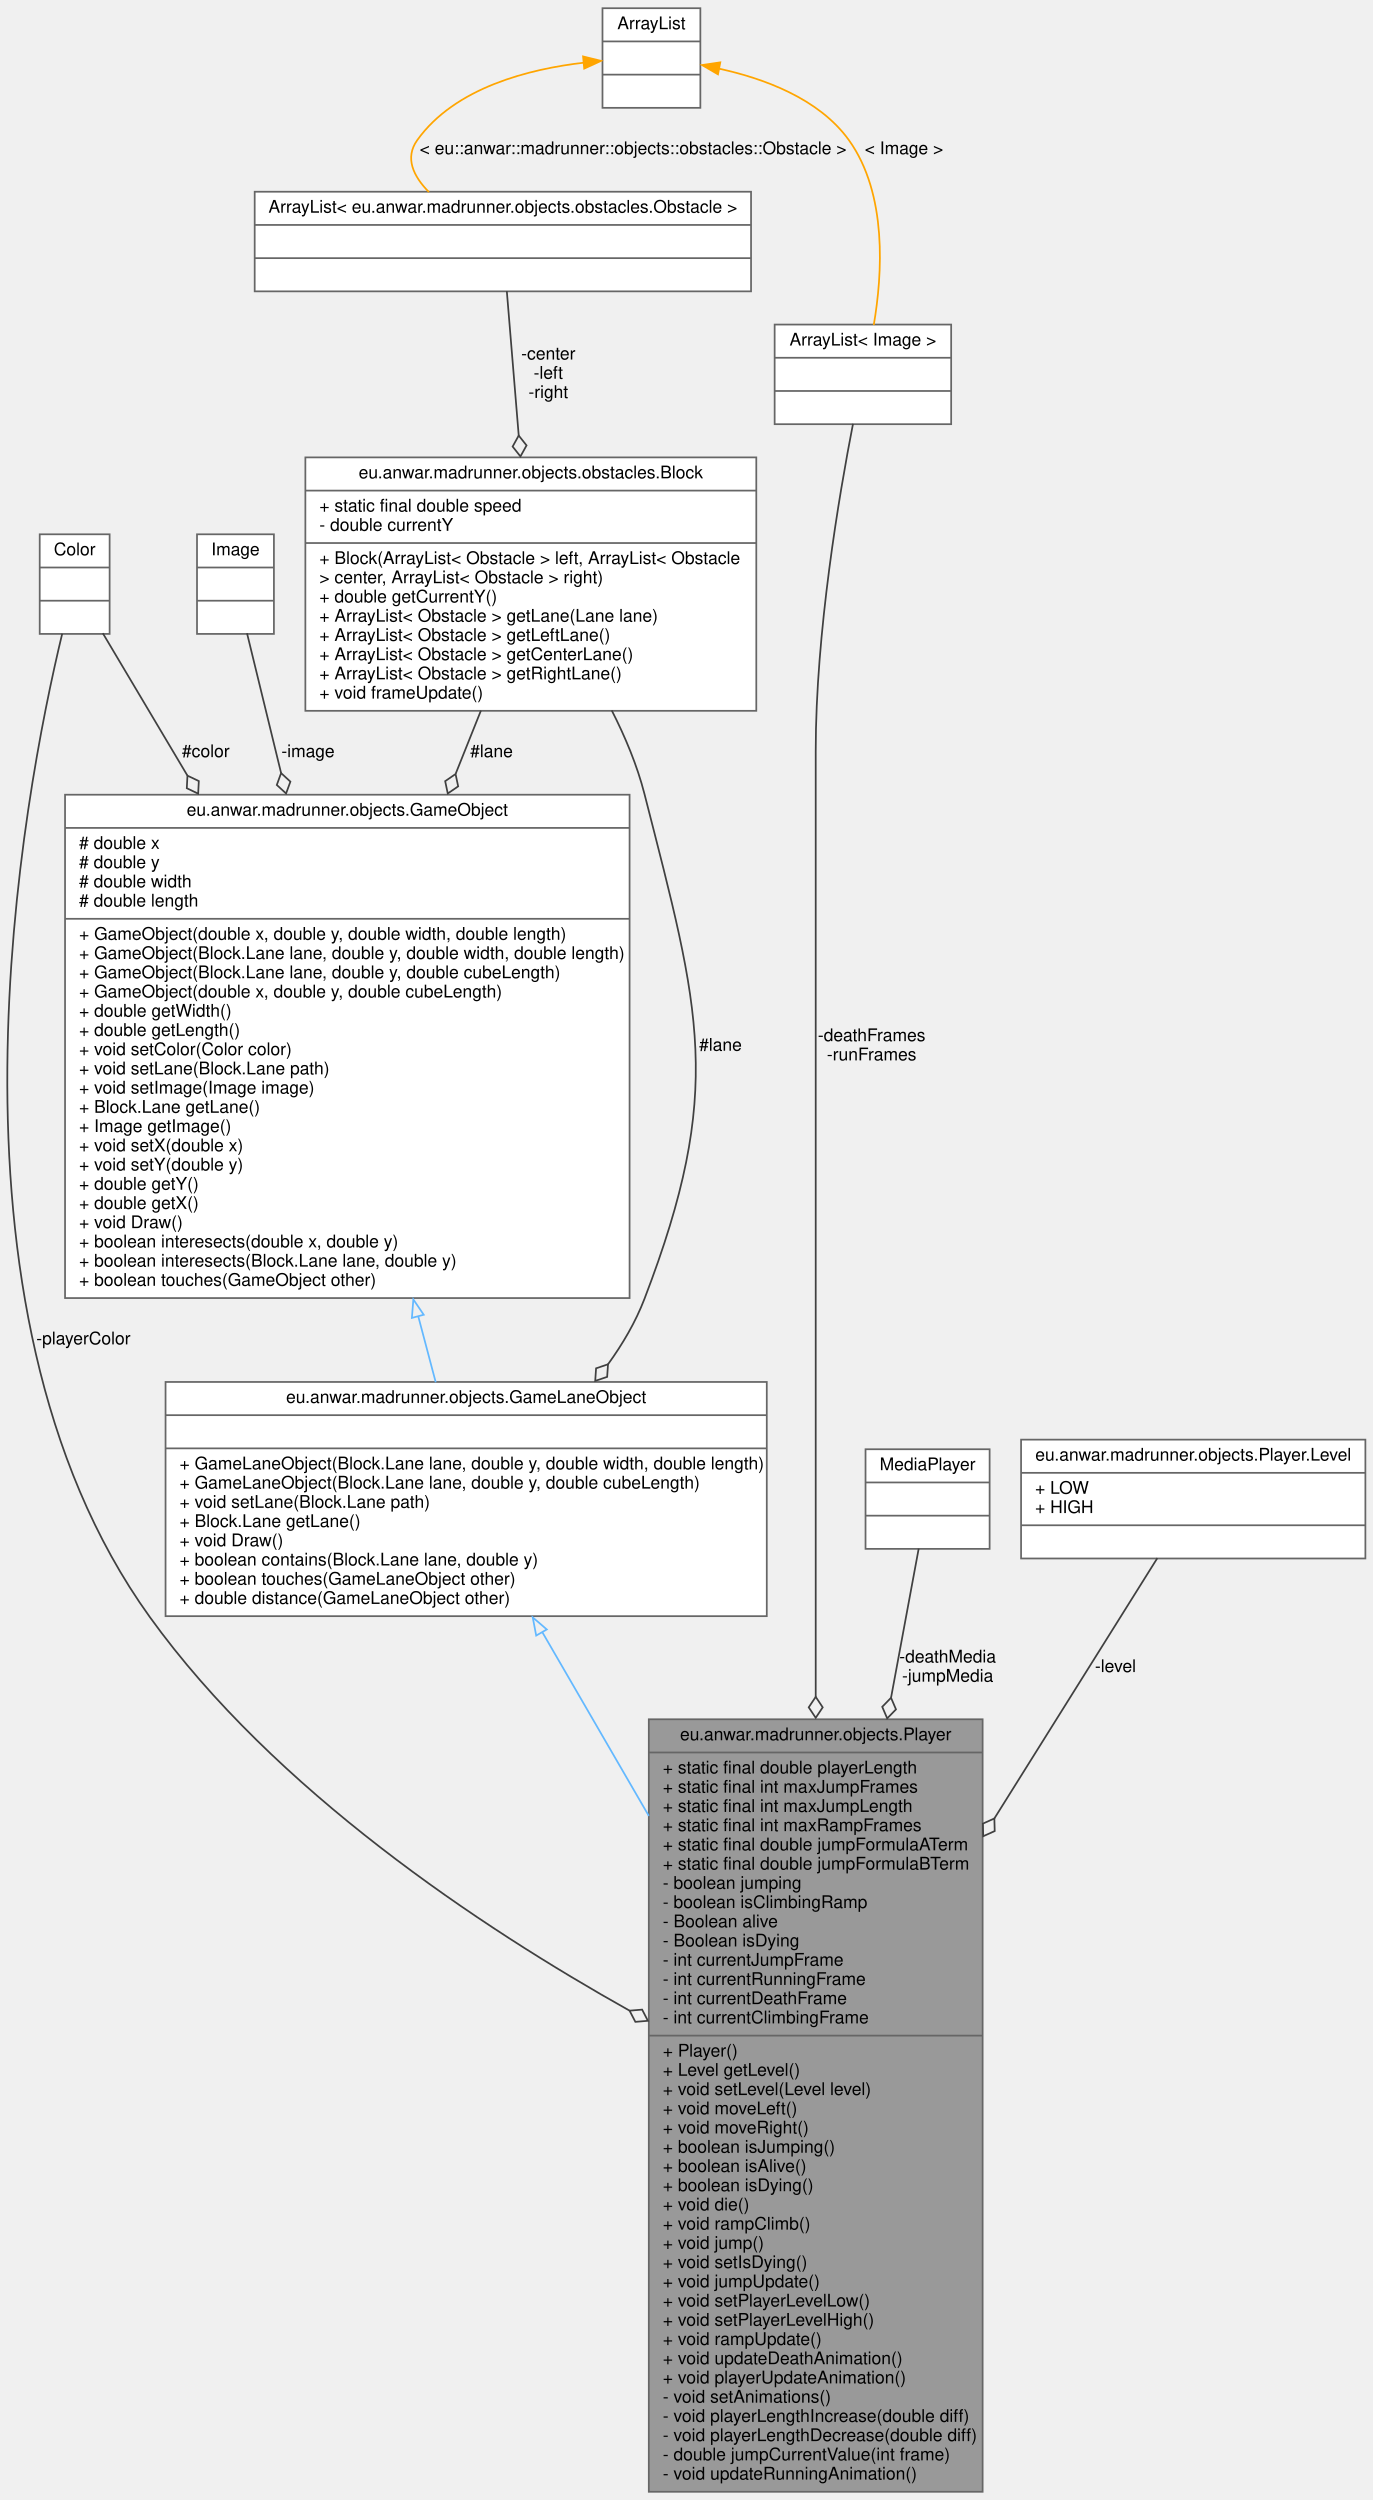
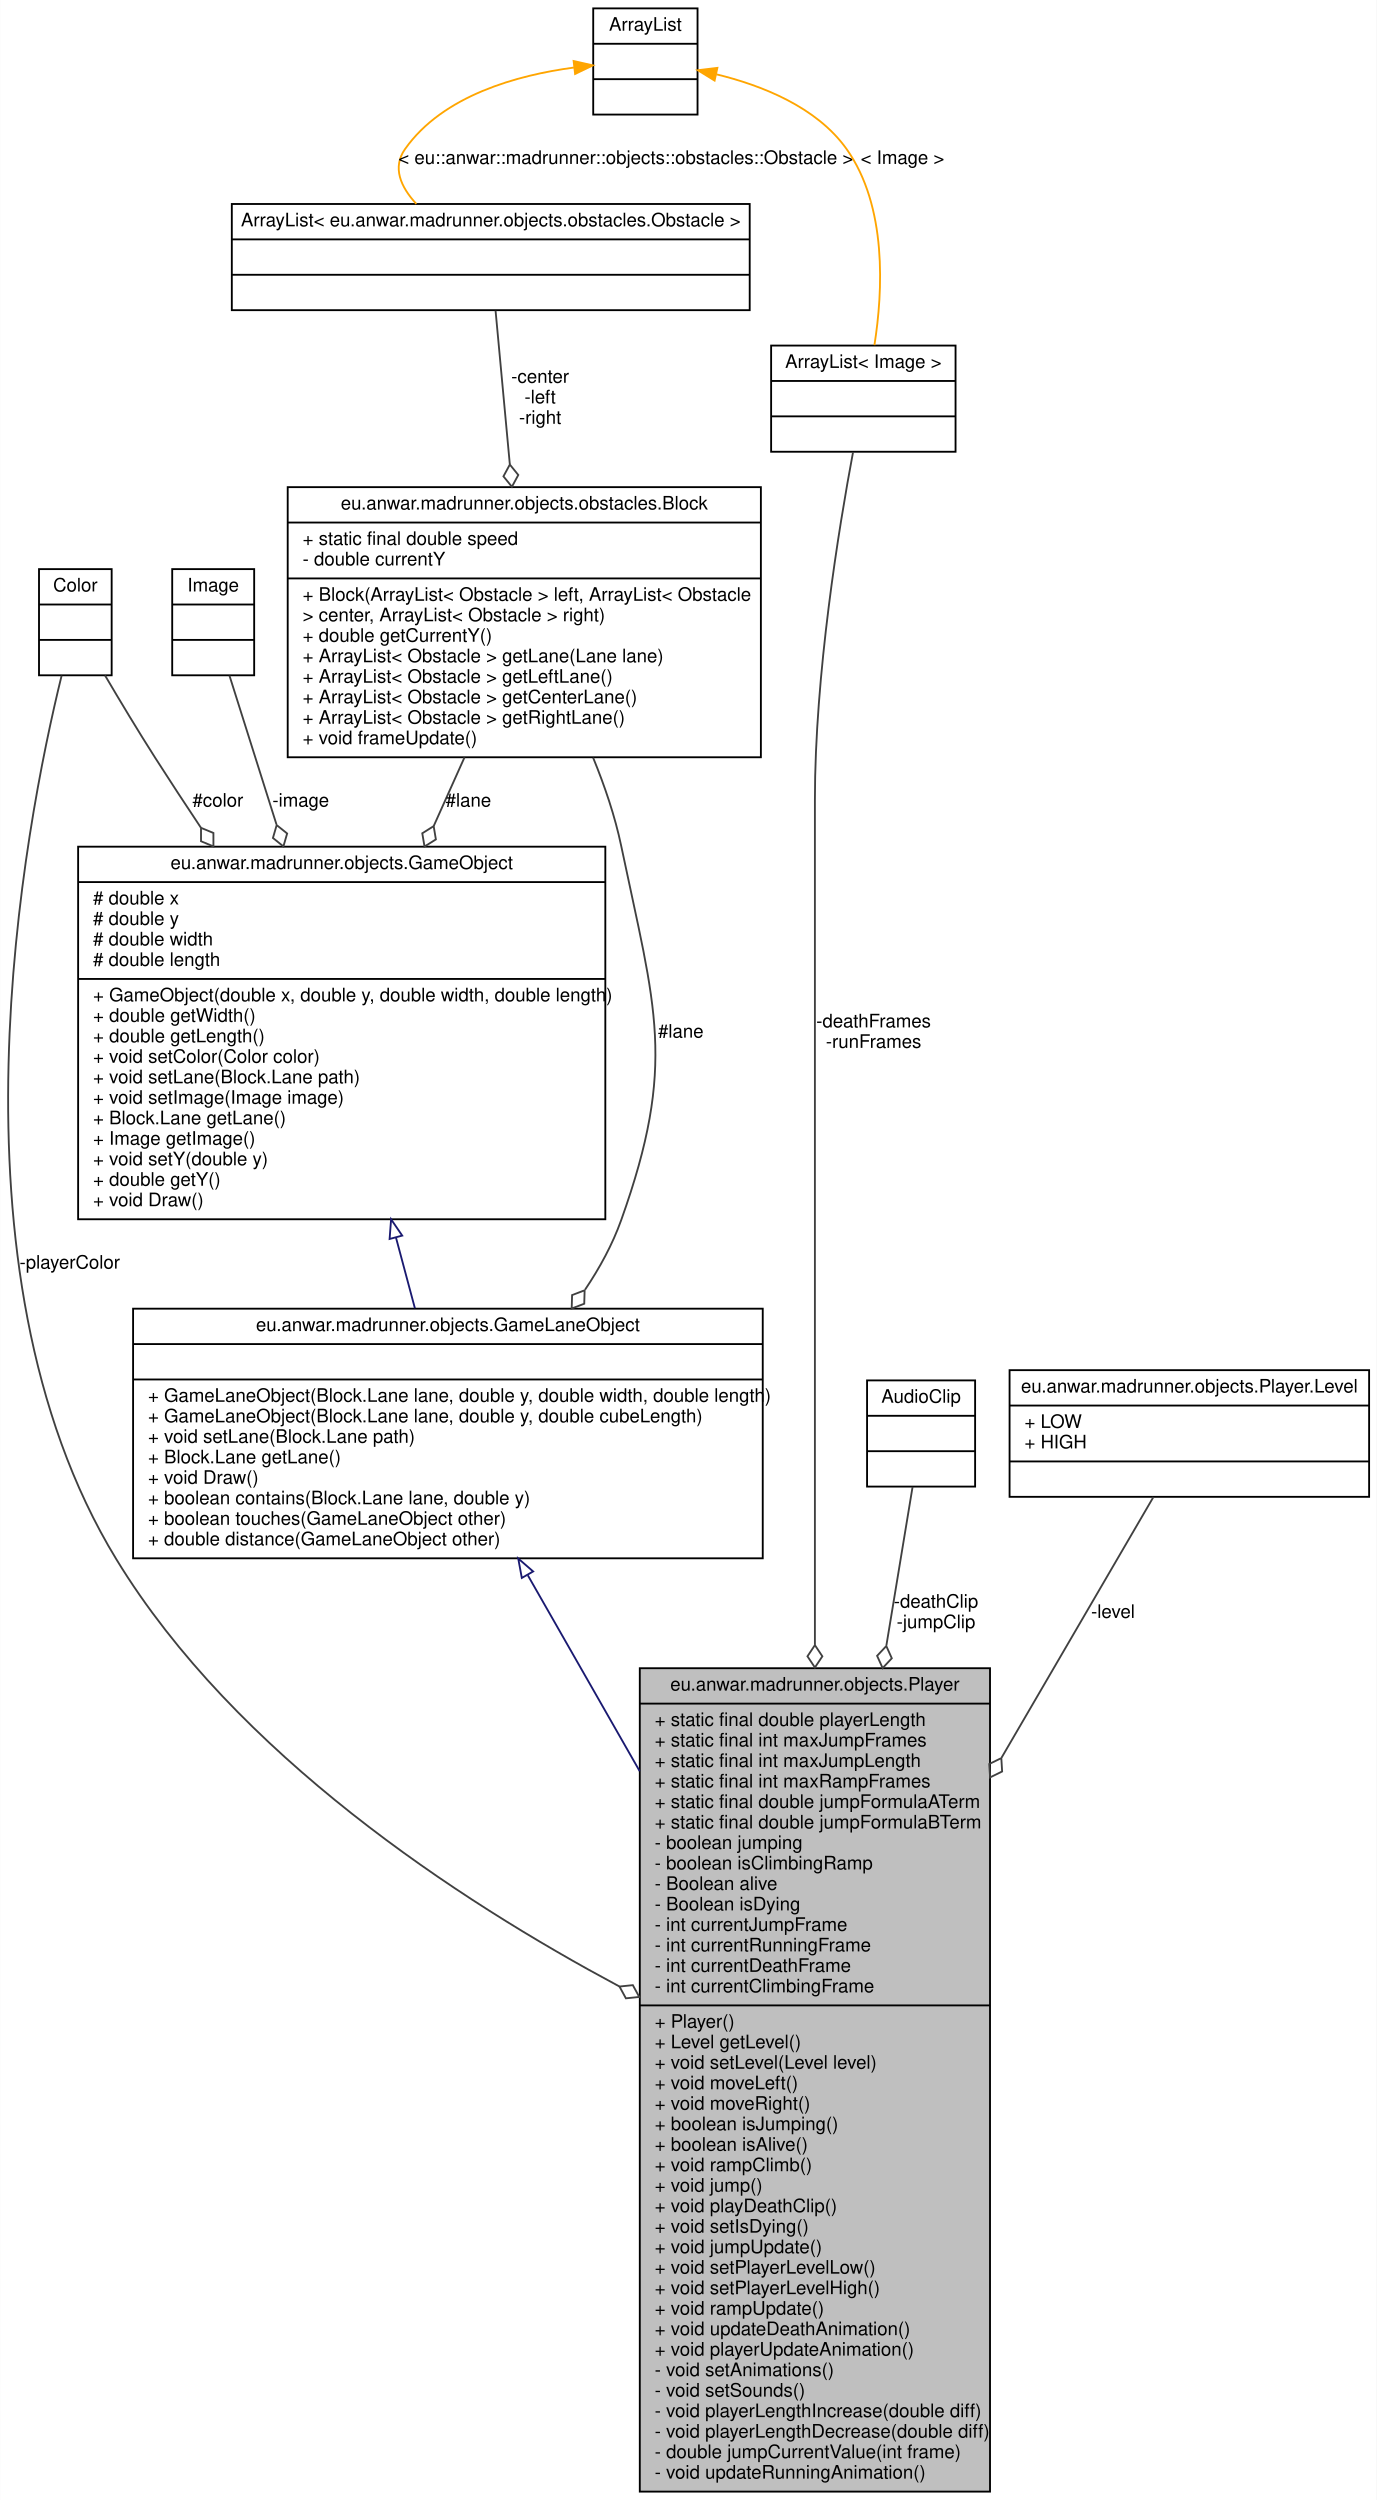
- <svg xmlns="http://www.w3.org/2000/svg" xmlns:xlink="http://www.w3.org/1999/xlink" width="785pt" height="1430pt" viewBox="0.00 0.00 785.22 1430.00">
-   <g id="graph0" class="graph" transform="scale(1 1) rotate(0) translate(4 1426)">
+ <svg xmlns="http://www.w3.org/2000/svg" xmlns:xlink="http://www.w3.org/1999/xlink" width="739pt" height="1342pt" viewBox="0.00 0.00 738.88 1342.00">
+   <g id="graph0" class="graph" transform="scale(1 1) rotate(0) translate(4 1338)">
+     <polygon fill="white" stroke="transparent" points="-4,4 -4,-1338 734.88,-1338 734.88,4 -4,4" />
    <g id="node1" class="node">
      <g id="a_node1">
        <a xlink:title=" ">
-           <polygon fill="#999999" stroke="#666666" points="367.22,-0.5 367.22,-442.5 558.22,-442.5 558.22,-0.5 367.22,-0.5" />
-           <text text-anchor="middle" x="462.72" y="-430.5" font-family="Helvetica,sans-Serif" font-size="10.00">eu.anwar.madrunner.objects.Player</text>
-           <polyline fill="none" stroke="#666666" points="367.22,-423.5 558.22,-423.5" />
-           <text text-anchor="start" x="375.22" y="-411.5" font-family="Helvetica,sans-Serif" font-size="10.00">+ static final double playerLength</text>
-           <text text-anchor="start" x="375.22" y="-400.5" font-family="Helvetica,sans-Serif" font-size="10.00">+ static final int maxJumpFrames</text>
-           <text text-anchor="start" x="375.22" y="-389.5" font-family="Helvetica,sans-Serif" font-size="10.00">+ static final int maxJumpLength</text>
-           <text text-anchor="start" x="375.22" y="-378.5" font-family="Helvetica,sans-Serif" font-size="10.00">+ static final int maxRampFrames</text>
-           <text text-anchor="start" x="375.22" y="-367.5" font-family="Helvetica,sans-Serif" font-size="10.00">+ static final double jumpFormulaATerm</text>
-           <text text-anchor="start" x="375.22" y="-356.5" font-family="Helvetica,sans-Serif" font-size="10.00">+ static final double jumpFormulaBTerm</text>
-           <text text-anchor="start" x="375.22" y="-345.5" font-family="Helvetica,sans-Serif" font-size="10.00">- boolean jumping</text>
-           <text text-anchor="start" x="375.22" y="-334.5" font-family="Helvetica,sans-Serif" font-size="10.00">- boolean isClimbingRamp</text>
-           <text text-anchor="start" x="375.22" y="-323.5" font-family="Helvetica,sans-Serif" font-size="10.00">- Boolean alive</text>
-           <text text-anchor="start" x="375.22" y="-312.5" font-family="Helvetica,sans-Serif" font-size="10.00">- Boolean isDying</text>
-           <text text-anchor="start" x="375.22" y="-301.5" font-family="Helvetica,sans-Serif" font-size="10.00">- int currentJumpFrame</text>
-           <text text-anchor="start" x="375.22" y="-290.5" font-family="Helvetica,sans-Serif" font-size="10.00">- int currentRunningFrame</text>
-           <text text-anchor="start" x="375.22" y="-279.5" font-family="Helvetica,sans-Serif" font-size="10.00">- int currentDeathFrame</text>
-           <text text-anchor="start" x="375.22" y="-268.5" font-family="Helvetica,sans-Serif" font-size="10.00">- int currentClimbingFrame</text>
-           <polyline fill="none" stroke="#666666" points="367.22,-261.5 558.22,-261.5" />
-           <text text-anchor="start" x="375.22" y="-249.5" font-family="Helvetica,sans-Serif" font-size="10.00">+ Player()</text>
-           <text text-anchor="start" x="375.22" y="-238.5" font-family="Helvetica,sans-Serif" font-size="10.00">+ Level getLevel()</text>
-           <text text-anchor="start" x="375.22" y="-227.5" font-family="Helvetica,sans-Serif" font-size="10.00">+ void setLevel(Level level)</text>
-           <text text-anchor="start" x="375.22" y="-216.5" font-family="Helvetica,sans-Serif" font-size="10.00">+ void moveLeft()</text>
-           <text text-anchor="start" x="375.22" y="-205.5" font-family="Helvetica,sans-Serif" font-size="10.00">+ void moveRight()</text>
-           <text text-anchor="start" x="375.22" y="-194.5" font-family="Helvetica,sans-Serif" font-size="10.00">+ boolean isJumping()</text>
-           <text text-anchor="start" x="375.22" y="-183.5" font-family="Helvetica,sans-Serif" font-size="10.00">+ boolean isAlive()</text>
-           <text text-anchor="start" x="375.22" y="-172.5" font-family="Helvetica,sans-Serif" font-size="10.00">+ boolean isDying()</text>
-           <text text-anchor="start" x="375.22" y="-161.5" font-family="Helvetica,sans-Serif" font-size="10.00">+ void die()</text>
-           <text text-anchor="start" x="375.22" y="-150.5" font-family="Helvetica,sans-Serif" font-size="10.00">+ void rampClimb()</text>
-           <text text-anchor="start" x="375.22" y="-139.5" font-family="Helvetica,sans-Serif" font-size="10.00">+ void jump()</text>
-           <text text-anchor="start" x="375.22" y="-128.5" font-family="Helvetica,sans-Serif" font-size="10.00">+ void setIsDying()</text>
-           <text text-anchor="start" x="375.22" y="-117.5" font-family="Helvetica,sans-Serif" font-size="10.00">+ void jumpUpdate()</text>
-           <text text-anchor="start" x="375.22" y="-106.5" font-family="Helvetica,sans-Serif" font-size="10.00">+ void setPlayerLevelLow()</text>
-           <text text-anchor="start" x="375.22" y="-95.5" font-family="Helvetica,sans-Serif" font-size="10.00">+ void setPlayerLevelHigh()</text>
-           <text text-anchor="start" x="375.22" y="-84.5" font-family="Helvetica,sans-Serif" font-size="10.00">+ void rampUpdate()</text>
-           <text text-anchor="start" x="375.22" y="-73.5" font-family="Helvetica,sans-Serif" font-size="10.00">+ void updateDeathAnimation()</text>
-           <text text-anchor="start" x="375.22" y="-62.5" font-family="Helvetica,sans-Serif" font-size="10.00">+ void playerUpdateAnimation()</text>
-           <text text-anchor="start" x="375.22" y="-51.5" font-family="Helvetica,sans-Serif" font-size="10.00">- void setAnimations()</text>
-           <text text-anchor="start" x="375.22" y="-40.5" font-family="Helvetica,sans-Serif" font-size="10.00">- void playerLengthIncrease(double diff)</text>
-           <text text-anchor="start" x="375.22" y="-29.5" font-family="Helvetica,sans-Serif" font-size="10.00">- void playerLengthDecrease(double diff)</text>
-           <text text-anchor="start" x="375.22" y="-18.5" font-family="Helvetica,sans-Serif" font-size="10.00">- double jumpCurrentValue(int frame)</text>
-           <text text-anchor="start" x="375.22" y="-7.5" font-family="Helvetica,sans-Serif" font-size="10.00">- void updateRunningAnimation()</text>
+           <polygon fill="#bfbfbf" stroke="black" points="339.38,-0.5 339.38,-442.5 527.38,-442.5 527.38,-0.5 339.38,-0.5" />
+           <text text-anchor="middle" x="433.38" y="-430.5" font-family="Helvetica,sans-Serif" font-size="10.00">eu.anwar.madrunner.objects.Player</text>
+           <polyline fill="none" stroke="black" points="339.38,-423.5 527.38,-423.5 " />
+           <text text-anchor="start" x="347.38" y="-411.5" font-family="Helvetica,sans-Serif" font-size="10.00">+ static final double playerLength</text>
+           <text text-anchor="start" x="347.38" y="-400.5" font-family="Helvetica,sans-Serif" font-size="10.00">+ static final int maxJumpFrames</text>
+           <text text-anchor="start" x="347.38" y="-389.5" font-family="Helvetica,sans-Serif" font-size="10.00">+ static final int maxJumpLength</text>
+           <text text-anchor="start" x="347.38" y="-378.5" font-family="Helvetica,sans-Serif" font-size="10.00">+ static final int maxRampFrames</text>
+           <text text-anchor="start" x="347.38" y="-367.5" font-family="Helvetica,sans-Serif" font-size="10.00">+ static final double jumpFormulaATerm</text>
+           <text text-anchor="start" x="347.38" y="-356.5" font-family="Helvetica,sans-Serif" font-size="10.00">+ static final double jumpFormulaBTerm</text>
+           <text text-anchor="start" x="347.38" y="-345.5" font-family="Helvetica,sans-Serif" font-size="10.00">- boolean jumping</text>
+           <text text-anchor="start" x="347.38" y="-334.5" font-family="Helvetica,sans-Serif" font-size="10.00">- boolean isClimbingRamp</text>
+           <text text-anchor="start" x="347.38" y="-323.5" font-family="Helvetica,sans-Serif" font-size="10.00">- Boolean alive</text>
+           <text text-anchor="start" x="347.38" y="-312.5" font-family="Helvetica,sans-Serif" font-size="10.00">- Boolean isDying</text>
+           <text text-anchor="start" x="347.38" y="-301.5" font-family="Helvetica,sans-Serif" font-size="10.00">- int currentJumpFrame</text>
+           <text text-anchor="start" x="347.38" y="-290.5" font-family="Helvetica,sans-Serif" font-size="10.00">- int currentRunningFrame</text>
+           <text text-anchor="start" x="347.38" y="-279.5" font-family="Helvetica,sans-Serif" font-size="10.00">- int currentDeathFrame</text>
+           <text text-anchor="start" x="347.38" y="-268.5" font-family="Helvetica,sans-Serif" font-size="10.00">- int currentClimbingFrame</text>
+           <polyline fill="none" stroke="black" points="339.38,-261.5 527.38,-261.5 " />
+           <text text-anchor="start" x="347.38" y="-249.5" font-family="Helvetica,sans-Serif" font-size="10.00">+ Player()</text>
+           <text text-anchor="start" x="347.38" y="-238.5" font-family="Helvetica,sans-Serif" font-size="10.00">+ Level getLevel()</text>
+           <text text-anchor="start" x="347.38" y="-227.5" font-family="Helvetica,sans-Serif" font-size="10.00">+ void setLevel(Level level)</text>
+           <text text-anchor="start" x="347.38" y="-216.5" font-family="Helvetica,sans-Serif" font-size="10.00">+ void moveLeft()</text>
+           <text text-anchor="start" x="347.38" y="-205.5" font-family="Helvetica,sans-Serif" font-size="10.00">+ void moveRight()</text>
+           <text text-anchor="start" x="347.38" y="-194.5" font-family="Helvetica,sans-Serif" font-size="10.00">+ boolean isJumping()</text>
+           <text text-anchor="start" x="347.38" y="-183.5" font-family="Helvetica,sans-Serif" font-size="10.00">+ boolean isAlive()</text>
+           <text text-anchor="start" x="347.38" y="-172.5" font-family="Helvetica,sans-Serif" font-size="10.00">+ void rampClimb()</text>
+           <text text-anchor="start" x="347.38" y="-161.5" font-family="Helvetica,sans-Serif" font-size="10.00">+ void jump()</text>
+           <text text-anchor="start" x="347.38" y="-150.5" font-family="Helvetica,sans-Serif" font-size="10.00">+ void playDeathClip()</text>
+           <text text-anchor="start" x="347.38" y="-139.5" font-family="Helvetica,sans-Serif" font-size="10.00">+ void setIsDying()</text>
+           <text text-anchor="start" x="347.38" y="-128.5" font-family="Helvetica,sans-Serif" font-size="10.00">+ void jumpUpdate()</text>
+           <text text-anchor="start" x="347.38" y="-117.5" font-family="Helvetica,sans-Serif" font-size="10.00">+ void setPlayerLevelLow()</text>
+           <text text-anchor="start" x="347.38" y="-106.5" font-family="Helvetica,sans-Serif" font-size="10.00">+ void setPlayerLevelHigh()</text>
+           <text text-anchor="start" x="347.38" y="-95.5" font-family="Helvetica,sans-Serif" font-size="10.00">+ void rampUpdate()</text>
+           <text text-anchor="start" x="347.38" y="-84.5" font-family="Helvetica,sans-Serif" font-size="10.00">+ void updateDeathAnimation()</text>
+           <text text-anchor="start" x="347.38" y="-73.5" font-family="Helvetica,sans-Serif" font-size="10.00">+ void playerUpdateAnimation()</text>
+           <text text-anchor="start" x="347.38" y="-62.5" font-family="Helvetica,sans-Serif" font-size="10.00">- void setAnimations()</text>
+           <text text-anchor="start" x="347.38" y="-51.5" font-family="Helvetica,sans-Serif" font-size="10.00">- void setSounds()</text>
+           <text text-anchor="start" x="347.38" y="-40.5" font-family="Helvetica,sans-Serif" font-size="10.00">- void playerLengthIncrease(double diff)</text>
+           <text text-anchor="start" x="347.38" y="-29.5" font-family="Helvetica,sans-Serif" font-size="10.00">- void playerLengthDecrease(double diff)</text>
+           <text text-anchor="start" x="347.38" y="-18.5" font-family="Helvetica,sans-Serif" font-size="10.00">- double jumpCurrentValue(int frame)</text>
+           <text text-anchor="start" x="347.38" y="-7.5" font-family="Helvetica,sans-Serif" font-size="10.00">- void updateRunningAnimation()</text>
        </a>
      </g>
    </g>
    <g id="node2" class="node">
      <g id="a_node2">
        <a xlink:href="classeu_1_1anwar_1_1madrunner_1_1objects_1_1GameLaneObject.html" target="_top" xlink:title=" ">
-           <polygon fill="white" stroke="#666666" points="90.72,-501.5 90.72,-635.5 434.72,-635.5 434.72,-501.5 90.72,-501.5" />
-           <text text-anchor="middle" x="262.72" y="-623.5" font-family="Helvetica,sans-Serif" font-size="10.00">eu.anwar.madrunner.objects.GameLaneObject</text>
-           <polyline fill="none" stroke="#666666" points="90.72,-616.5 434.72,-616.5" />
-           <text text-anchor="middle" x="262.72" y="-604.5" font-family="Helvetica,sans-Serif" font-size="10.00"> </text>
-           <polyline fill="none" stroke="#666666" points="90.72,-597.5 434.72,-597.5" />
-           <text text-anchor="start" x="98.72" y="-585.5" font-family="Helvetica,sans-Serif" font-size="10.00">+ GameLaneObject(Block.Lane lane, double y, double width, double length)</text>
-           <text text-anchor="start" x="98.72" y="-574.5" font-family="Helvetica,sans-Serif" font-size="10.00">+ GameLaneObject(Block.Lane lane, double y, double cubeLength)</text>
-           <text text-anchor="start" x="98.72" y="-563.5" font-family="Helvetica,sans-Serif" font-size="10.00">+ void setLane(Block.Lane path)</text>
-           <text text-anchor="start" x="98.72" y="-552.5" font-family="Helvetica,sans-Serif" font-size="10.00">+ Block.Lane getLane()</text>
-           <text text-anchor="start" x="98.72" y="-541.5" font-family="Helvetica,sans-Serif" font-size="10.00">+ void Draw()</text>
-           <text text-anchor="start" x="98.72" y="-530.5" font-family="Helvetica,sans-Serif" font-size="10.00">+ boolean contains(Block.Lane lane, double y)</text>
-           <text text-anchor="start" x="98.72" y="-519.5" font-family="Helvetica,sans-Serif" font-size="10.00">+ boolean touches(GameLaneObject other)</text>
-           <text text-anchor="start" x="98.72" y="-508.5" font-family="Helvetica,sans-Serif" font-size="10.00">+ double distance(GameLaneObject other)</text>
+           <polygon fill="white" stroke="black" points="67.38,-501.5 67.38,-635.5 405.38,-635.5 405.38,-501.5 67.38,-501.5" />
+           <text text-anchor="middle" x="236.38" y="-623.5" font-family="Helvetica,sans-Serif" font-size="10.00">eu.anwar.madrunner.objects.GameLaneObject</text>
+           <polyline fill="none" stroke="black" points="67.38,-616.5 405.38,-616.5 " />
+           <text text-anchor="middle" x="236.38" y="-604.5" font-family="Helvetica,sans-Serif" font-size="10.00"> </text>
+           <polyline fill="none" stroke="black" points="67.38,-597.5 405.38,-597.5 " />
+           <text text-anchor="start" x="75.38" y="-585.5" font-family="Helvetica,sans-Serif" font-size="10.00">+ GameLaneObject(Block.Lane lane, double y, double width, double length)</text>
+           <text text-anchor="start" x="75.38" y="-574.5" font-family="Helvetica,sans-Serif" font-size="10.00">+ GameLaneObject(Block.Lane lane, double y, double cubeLength)</text>
+           <text text-anchor="start" x="75.38" y="-563.5" font-family="Helvetica,sans-Serif" font-size="10.00">+ void setLane(Block.Lane path)</text>
+           <text text-anchor="start" x="75.38" y="-552.5" font-family="Helvetica,sans-Serif" font-size="10.00">+ Block.Lane getLane()</text>
+           <text text-anchor="start" x="75.38" y="-541.5" font-family="Helvetica,sans-Serif" font-size="10.00">+ void Draw()</text>
+           <text text-anchor="start" x="75.38" y="-530.5" font-family="Helvetica,sans-Serif" font-size="10.00">+ boolean contains(Block.Lane lane, double y)</text>
+           <text text-anchor="start" x="75.38" y="-519.5" font-family="Helvetica,sans-Serif" font-size="10.00">+ boolean touches(GameLaneObject other)</text>
+           <text text-anchor="start" x="75.38" y="-508.5" font-family="Helvetica,sans-Serif" font-size="10.00">+ double distance(GameLaneObject other)</text>
        </a>
      </g>
    </g>
    <g id="edge1" class="edge">
-       <path fill="none" stroke="#63b8ff" d="M306.27,-492.37C324.27,-461.33 345.89,-424.03 367.24,-387.2" />
-       <polygon fill="none" stroke="#63b8ff" points="302.79,-490.39 300.81,-500.8 308.85,-493.9 302.79,-490.39" />
+       <path fill="none" stroke="midnightblue" d="M279.27,-492.39C296.99,-461.35 318.29,-424.05 339.32,-387.23" />
+       <polygon fill="none" stroke="midnightblue" points="276.05,-490.97 274.13,-501.39 282.13,-494.44 276.05,-490.97" />
    </g>
    <g id="node3" class="node">
      <g id="a_node3">
        <a xlink:href="classeu_1_1anwar_1_1madrunner_1_1objects_1_1GameObject.html" target="_top" xlink:title=" ">
-           <polygon fill="white" stroke="#666666" points="33.22,-683.5 33.22,-971.5 356.22,-971.5 356.22,-683.5 33.22,-683.5" />
-           <text text-anchor="middle" x="194.72" y="-959.5" font-family="Helvetica,sans-Serif" font-size="10.00">eu.anwar.madrunner.objects.GameObject</text>
-           <polyline fill="none" stroke="#666666" points="33.22,-952.5 356.22,-952.5" />
-           <text text-anchor="start" x="41.22" y="-940.5" font-family="Helvetica,sans-Serif" font-size="10.00"># double x</text>
-           <text text-anchor="start" x="41.22" y="-929.5" font-family="Helvetica,sans-Serif" font-size="10.00"># double y</text>
-           <text text-anchor="start" x="41.22" y="-918.5" font-family="Helvetica,sans-Serif" font-size="10.00"># double width</text>
-           <text text-anchor="start" x="41.22" y="-907.5" font-family="Helvetica,sans-Serif" font-size="10.00"># double length</text>
-           <polyline fill="none" stroke="#666666" points="33.22,-900.5 356.22,-900.5" />
-           <text text-anchor="start" x="41.22" y="-888.5" font-family="Helvetica,sans-Serif" font-size="10.00">+ GameObject(double x, double y, double width, double length)</text>
-           <text text-anchor="start" x="41.22" y="-877.5" font-family="Helvetica,sans-Serif" font-size="10.00">+ GameObject(Block.Lane lane, double y, double width, double length)</text>
-           <text text-anchor="start" x="41.22" y="-866.5" font-family="Helvetica,sans-Serif" font-size="10.00">+ GameObject(Block.Lane lane, double y, double cubeLength)</text>
-           <text text-anchor="start" x="41.22" y="-855.5" font-family="Helvetica,sans-Serif" font-size="10.00">+ GameObject(double x, double y, double cubeLength)</text>
-           <text text-anchor="start" x="41.22" y="-844.5" font-family="Helvetica,sans-Serif" font-size="10.00">+ double getWidth()</text>
-           <text text-anchor="start" x="41.22" y="-833.5" font-family="Helvetica,sans-Serif" font-size="10.00">+ double getLength()</text>
-           <text text-anchor="start" x="41.22" y="-822.5" font-family="Helvetica,sans-Serif" font-size="10.00">+ void setColor(Color color)</text>
-           <text text-anchor="start" x="41.22" y="-811.5" font-family="Helvetica,sans-Serif" font-size="10.00">+ void setLane(Block.Lane path)</text>
-           <text text-anchor="start" x="41.22" y="-800.5" font-family="Helvetica,sans-Serif" font-size="10.00">+ void setImage(Image image)</text>
-           <text text-anchor="start" x="41.22" y="-789.5" font-family="Helvetica,sans-Serif" font-size="10.00">+ Block.Lane getLane()</text>
-           <text text-anchor="start" x="41.22" y="-778.5" font-family="Helvetica,sans-Serif" font-size="10.00">+ Image getImage()</text>
-           <text text-anchor="start" x="41.22" y="-767.5" font-family="Helvetica,sans-Serif" font-size="10.00">+ void setX(double x)</text>
-           <text text-anchor="start" x="41.22" y="-756.5" font-family="Helvetica,sans-Serif" font-size="10.00">+ void setY(double y)</text>
-           <text text-anchor="start" x="41.22" y="-745.5" font-family="Helvetica,sans-Serif" font-size="10.00">+ double getY()</text>
-           <text text-anchor="start" x="41.22" y="-734.5" font-family="Helvetica,sans-Serif" font-size="10.00">+ double getX()</text>
-           <text text-anchor="start" x="41.22" y="-723.5" font-family="Helvetica,sans-Serif" font-size="10.00">+ void Draw()</text>
-           <text text-anchor="start" x="41.22" y="-712.5" font-family="Helvetica,sans-Serif" font-size="10.00">+ boolean interesects(double x, double y)</text>
-           <text text-anchor="start" x="41.22" y="-701.5" font-family="Helvetica,sans-Serif" font-size="10.00">+ boolean interesects(Block.Lane lane, double y)</text>
-           <text text-anchor="start" x="41.22" y="-690.5" font-family="Helvetica,sans-Serif" font-size="10.00">+ boolean touches(GameObject other)</text>
+           <polygon fill="white" stroke="black" points="37.88,-683.5 37.88,-883.5 320.88,-883.5 320.88,-683.5 37.88,-683.5" />
+           <text text-anchor="middle" x="179.38" y="-871.5" font-family="Helvetica,sans-Serif" font-size="10.00">eu.anwar.madrunner.objects.GameObject</text>
+           <polyline fill="none" stroke="black" points="37.88,-864.5 320.88,-864.5 " />
+           <text text-anchor="start" x="45.88" y="-852.5" font-family="Helvetica,sans-Serif" font-size="10.00"># double x</text>
+           <text text-anchor="start" x="45.88" y="-841.5" font-family="Helvetica,sans-Serif" font-size="10.00"># double y</text>
+           <text text-anchor="start" x="45.88" y="-830.5" font-family="Helvetica,sans-Serif" font-size="10.00"># double width</text>
+           <text text-anchor="start" x="45.88" y="-819.5" font-family="Helvetica,sans-Serif" font-size="10.00"># double length</text>
+           <polyline fill="none" stroke="black" points="37.88,-812.5 320.88,-812.5 " />
+           <text text-anchor="start" x="45.88" y="-800.5" font-family="Helvetica,sans-Serif" font-size="10.00">+ GameObject(double x, double y, double width, double length)</text>
+           <text text-anchor="start" x="45.88" y="-789.5" font-family="Helvetica,sans-Serif" font-size="10.00">+ double getWidth()</text>
+           <text text-anchor="start" x="45.88" y="-778.5" font-family="Helvetica,sans-Serif" font-size="10.00">+ double getLength()</text>
+           <text text-anchor="start" x="45.88" y="-767.5" font-family="Helvetica,sans-Serif" font-size="10.00">+ void setColor(Color color)</text>
+           <text text-anchor="start" x="45.88" y="-756.5" font-family="Helvetica,sans-Serif" font-size="10.00">+ void setLane(Block.Lane path)</text>
+           <text text-anchor="start" x="45.88" y="-745.5" font-family="Helvetica,sans-Serif" font-size="10.00">+ void setImage(Image image)</text>
+           <text text-anchor="start" x="45.88" y="-734.5" font-family="Helvetica,sans-Serif" font-size="10.00">+ Block.Lane getLane()</text>
+           <text text-anchor="start" x="45.88" y="-723.5" font-family="Helvetica,sans-Serif" font-size="10.00">+ Image getImage()</text>
+           <text text-anchor="start" x="45.88" y="-712.5" font-family="Helvetica,sans-Serif" font-size="10.00">+ void setY(double y)</text>
+           <text text-anchor="start" x="45.88" y="-701.5" font-family="Helvetica,sans-Serif" font-size="10.00">+ double getY()</text>
+           <text text-anchor="start" x="45.88" y="-690.5" font-family="Helvetica,sans-Serif" font-size="10.00">+ void Draw()</text>
        </a>
      </g>
    </g>
    <g id="edge2" class="edge">
-       <path fill="none" stroke="#63b8ff" d="M235.3,-673.1C238.79,-659.94 242.17,-647.15 245.31,-635.3" />
-       <polygon fill="none" stroke="#63b8ff" points="231.67,-672.16 232.5,-682.72 238.44,-673.95 231.67,-672.16" />
+       <path fill="none" stroke="midnightblue" d="M208.52,-673.6C211.98,-660.68 215.43,-647.8 218.66,-635.73" />
+       <polygon fill="none" stroke="midnightblue" points="205.08,-672.92 205.88,-683.48 211.84,-674.73 205.08,-672.92" />
    </g>
    <g id="node4" class="node">
      <g id="a_node4">
        <a xlink:title=" ">
-           <polygon fill="white" stroke="#666666" points="18.72,-1063.5 18.72,-1120.5 58.72,-1120.5 58.72,-1063.5 18.72,-1063.5" />
-           <text text-anchor="middle" x="38.72" y="-1108.5" font-family="Helvetica,sans-Serif" font-size="10.00">Color</text>
-           <polyline fill="none" stroke="#666666" points="18.72,-1101.5 58.72,-1101.5" />
-           <text text-anchor="middle" x="38.72" y="-1089.5" font-family="Helvetica,sans-Serif" font-size="10.00"> </text>
-           <polyline fill="none" stroke="#666666" points="18.72,-1082.5 58.72,-1082.5" />
-           <text text-anchor="middle" x="38.72" y="-1070.5" font-family="Helvetica,sans-Serif" font-size="10.00"> </text>
+           <polygon fill="white" stroke="black" points="16.88,-975.5 16.88,-1032.5 55.88,-1032.5 55.88,-975.5 16.88,-975.5" />
+           <text text-anchor="middle" x="36.38" y="-1020.5" font-family="Helvetica,sans-Serif" font-size="10.00">Color</text>
+           <polyline fill="none" stroke="black" points="16.88,-1013.5 55.88,-1013.5 " />
+           <text text-anchor="middle" x="36.38" y="-1001.5" font-family="Helvetica,sans-Serif" font-size="10.00"> </text>
+           <polyline fill="none" stroke="black" points="16.88,-994.5 55.88,-994.5 " />
+           <text text-anchor="middle" x="36.38" y="-982.5" font-family="Helvetica,sans-Serif" font-size="10.00"> </text>
        </a>
      </g>
    </g>
    <g id="edge9" class="edge">
-       <path fill="none" stroke="#404040" d="M31.59,-1063.61C9.79,-973.18 -47.01,-679.78 81.72,-501 153.08,-401.89 270.51,-323.78 356.16,-275.81" />
-       <polygon fill="none" stroke="#404040" points="356.21,-275.78 359.53,-269.38 366.71,-269.97 363.4,-276.38 356.21,-275.78" />
-       <text text-anchor="middle" x="43.72" y="-657" font-family="Helvetica,sans-Serif" font-size="10.00"> -playerColor</text>
+       <path fill="none" stroke="#404040" d="M29.02,-975.35C9.29,-895.01 -37.01,-657.4 58.38,-501 122.22,-396.32 241.46,-318.15 328.39,-271.68" />
+       <polygon fill="none" stroke="#404040" points="328.48,-271.63 331.92,-265.3 339.09,-266.03 335.65,-272.37 328.48,-271.63" />
+       <text text-anchor="middle" x="33.38" y="-657" font-family="Helvetica,sans-Serif" font-size="10.00"> -playerColor</text>
    </g>
    <g id="edge3" class="edge">
-       <path fill="none" stroke="#404040" d="M54.82,-1063.9C66.91,-1043.57 84.52,-1013.93 103.2,-982.5" />
-       <polygon fill="none" stroke="#404040" points="103.25,-982.41 102.88,-975.21 109.38,-972.1 109.75,-979.3 103.25,-982.41" />
-       <text text-anchor="middle" x="113.72" y="-993" font-family="Helvetica,sans-Serif" font-size="10.00"> #color</text>
+       <path fill="none" stroke="#404040" d="M52.33,-975.41C60.27,-961.9 70.13,-945.48 79.38,-931 87.17,-918.82 95.46,-906.18 103.81,-893.65" />
+       <polygon fill="none" stroke="#404040" points="103.84,-893.62 103.85,-886.41 110.51,-883.65 110.5,-890.86 103.84,-893.62" />
+       <text text-anchor="middle" x="112.88" y="-905" font-family="Helvetica,sans-Serif" font-size="10.00"> #color</text>
    </g>
    <g id="node5" class="node">
      <g id="a_node5">
        <a xlink:href="classeu_1_1anwar_1_1madrunner_1_1objects_1_1obstacles_1_1Block.html" target="_top" xlink:title=" ">
-           <polygon fill="white" stroke="#666666" points="170.72,-1019.5 170.72,-1164.5 428.72,-1164.5 428.72,-1019.5 170.72,-1019.5" />
-           <text text-anchor="middle" x="299.72" y="-1152.5" font-family="Helvetica,sans-Serif" font-size="10.00">eu.anwar.madrunner.objects.obstacles.Block</text>
-           <polyline fill="none" stroke="#666666" points="170.72,-1145.5 428.72,-1145.5" />
-           <text text-anchor="start" x="178.72" y="-1133.5" font-family="Helvetica,sans-Serif" font-size="10.00">+ static final double speed</text>
-           <text text-anchor="start" x="178.72" y="-1122.5" font-family="Helvetica,sans-Serif" font-size="10.00">- double currentY</text>
-           <polyline fill="none" stroke="#666666" points="170.72,-1115.5 428.72,-1115.5" />
-           <text text-anchor="start" x="178.72" y="-1103.5" font-family="Helvetica,sans-Serif" font-size="10.00">+ Block(ArrayList&lt; Obstacle &gt; left, ArrayList&lt; Obstacle</text>
-           <text text-anchor="start" x="178.72" y="-1092.5" font-family="Helvetica,sans-Serif" font-size="10.00"> &gt; center, ArrayList&lt; Obstacle &gt; right)</text>
-           <text text-anchor="start" x="178.72" y="-1081.5" font-family="Helvetica,sans-Serif" font-size="10.00">+ double getCurrentY()</text>
-           <text text-anchor="start" x="178.72" y="-1070.5" font-family="Helvetica,sans-Serif" font-size="10.00">+ ArrayList&lt; Obstacle &gt; getLane(Lane lane)</text>
-           <text text-anchor="start" x="178.72" y="-1059.5" font-family="Helvetica,sans-Serif" font-size="10.00">+ ArrayList&lt; Obstacle &gt; getLeftLane()</text>
-           <text text-anchor="start" x="178.72" y="-1048.5" font-family="Helvetica,sans-Serif" font-size="10.00">+ ArrayList&lt; Obstacle &gt; getCenterLane()</text>
-           <text text-anchor="start" x="178.72" y="-1037.5" font-family="Helvetica,sans-Serif" font-size="10.00">+ ArrayList&lt; Obstacle &gt; getRightLane()</text>
-           <text text-anchor="start" x="178.72" y="-1026.5" font-family="Helvetica,sans-Serif" font-size="10.00">+ void frameUpdate()</text>
+           <polygon fill="white" stroke="black" points="150.38,-931.5 150.38,-1076.5 404.38,-1076.5 404.38,-931.5 150.38,-931.5" />
+           <text text-anchor="middle" x="277.38" y="-1064.5" font-family="Helvetica,sans-Serif" font-size="10.00">eu.anwar.madrunner.objects.obstacles.Block</text>
+           <polyline fill="none" stroke="black" points="150.38,-1057.5 404.38,-1057.5 " />
+           <text text-anchor="start" x="158.38" y="-1045.5" font-family="Helvetica,sans-Serif" font-size="10.00">+ static final double speed</text>
+           <text text-anchor="start" x="158.38" y="-1034.5" font-family="Helvetica,sans-Serif" font-size="10.00">- double currentY</text>
+           <polyline fill="none" stroke="black" points="150.38,-1027.5 404.38,-1027.5 " />
+           <text text-anchor="start" x="158.38" y="-1015.5" font-family="Helvetica,sans-Serif" font-size="10.00">+ Block(ArrayList&lt; Obstacle &gt; left, ArrayList&lt; Obstacle</text>
+           <text text-anchor="start" x="158.38" y="-1004.5" font-family="Helvetica,sans-Serif" font-size="10.00"> &gt; center, ArrayList&lt; Obstacle &gt; right)</text>
+           <text text-anchor="start" x="158.38" y="-993.5" font-family="Helvetica,sans-Serif" font-size="10.00">+ double getCurrentY()</text>
+           <text text-anchor="start" x="158.38" y="-982.5" font-family="Helvetica,sans-Serif" font-size="10.00">+ ArrayList&lt; Obstacle &gt; getLane(Lane lane)</text>
+           <text text-anchor="start" x="158.38" y="-971.5" font-family="Helvetica,sans-Serif" font-size="10.00">+ ArrayList&lt; Obstacle &gt; getLeftLane()</text>
+           <text text-anchor="start" x="158.38" y="-960.5" font-family="Helvetica,sans-Serif" font-size="10.00">+ ArrayList&lt; Obstacle &gt; getCenterLane()</text>
+           <text text-anchor="start" x="158.38" y="-949.5" font-family="Helvetica,sans-Serif" font-size="10.00">+ ArrayList&lt; Obstacle &gt; getRightLane()</text>
+           <text text-anchor="start" x="158.38" y="-938.5" font-family="Helvetica,sans-Serif" font-size="10.00">+ void frameUpdate()</text>
        </a>
      </g>
    </g>
    <g id="edge8" class="edge">
-       <path fill="none" stroke="#404040" d="M346.01,-1019.75C353.74,-1004.56 360.58,-988.19 364.72,-972 396.49,-847.55 410.69,-802.94 364.72,-683 359.66,-669.8 352.27,-657.17 343.76,-645.45" />
-       <polygon fill="none" stroke="#404040" points="343.88,-645.61 337.05,-643.29 336.56,-636.1 343.39,-638.41 343.88,-645.61" />
-       <text text-anchor="middle" x="408.22" y="-825" font-family="Helvetica,sans-Serif" font-size="10.00"> #lane</text>
+       <path fill="none" stroke="#404040" d="M314.34,-931.25C320.57,-916.03 326.08,-899.78 329.38,-884 347.65,-796.56 359.44,-767.12 329.38,-683 324.74,-670.01 317.9,-657.44 310,-645.69" />
+       <polygon fill="none" stroke="#404040" points="309.77,-645.37 303.04,-642.8 302.82,-635.59 309.56,-638.16 309.77,-645.37" />
+       <text text-anchor="middle" x="361.38" y="-781" font-family="Helvetica,sans-Serif" font-size="10.00"> #lane</text>
    </g>
    <g id="edge4" class="edge">
-       <path fill="none" stroke="#404040" d="M271.16,-1019.62C266.59,-1008.17 261.7,-995.95 256.69,-983.43" />
-       <polygon fill="none" stroke="#404040" points="256.65,-983.33 250.71,-979.25 252.19,-972.19 258.14,-976.28 256.65,-983.33" />
-       <text text-anchor="middle" x="277.22" y="-993" font-family="Helvetica,sans-Serif" font-size="10.00"> #lane</text>
+       <path fill="none" stroke="#404040" d="M245.29,-931.45C239.98,-919.61 234.37,-907.1 228.75,-894.57" />
+       <polygon fill="none" stroke="#404040" points="228.73,-894.53 222.62,-890.69 223.82,-883.58 229.92,-887.41 228.73,-894.53" />
+       <text text-anchor="middle" x="247.38" y="-905" font-family="Helvetica,sans-Serif" font-size="10.00"> #lane</text>
    </g>
    <g id="node6" class="node">
      <g id="a_node6">
        <a xlink:title=" ">
-           <polygon fill="white" stroke="#666666" points="141.72,-1259.5 141.72,-1316.5 425.72,-1316.5 425.72,-1259.5 141.72,-1259.5" />
-           <text text-anchor="middle" x="283.72" y="-1304.5" font-family="Helvetica,sans-Serif" font-size="10.00">ArrayList&lt; eu.anwar.madrunner.objects.obstacles.Obstacle &gt;</text>
-           <polyline fill="none" stroke="#666666" points="141.72,-1297.5 425.72,-1297.5" />
-           <text text-anchor="middle" x="283.72" y="-1285.5" font-family="Helvetica,sans-Serif" font-size="10.00"> </text>
-           <polyline fill="none" stroke="#666666" points="141.72,-1278.5 425.72,-1278.5" />
-           <text text-anchor="middle" x="283.72" y="-1266.5" font-family="Helvetica,sans-Serif" font-size="10.00"> </text>
+           <polygon fill="white" stroke="black" points="120.38,-1171.5 120.38,-1228.5 398.38,-1228.5 398.38,-1171.5 120.38,-1171.5" />
+           <text text-anchor="middle" x="259.38" y="-1216.5" font-family="Helvetica,sans-Serif" font-size="10.00">ArrayList&lt; eu.anwar.madrunner.objects.obstacles.Obstacle &gt;</text>
+           <polyline fill="none" stroke="black" points="120.38,-1209.5 398.38,-1209.5 " />
+           <text text-anchor="middle" x="259.38" y="-1197.5" font-family="Helvetica,sans-Serif" font-size="10.00"> </text>
+           <polyline fill="none" stroke="black" points="120.38,-1190.5 398.38,-1190.5 " />
+           <text text-anchor="middle" x="259.38" y="-1178.5" font-family="Helvetica,sans-Serif" font-size="10.00"> </text>
        </a>
      </g>
    </g>
    <g id="edge5" class="edge">
-       <path fill="none" stroke="#404040" d="M285.98,-1259.62C287.76,-1237.96 290.36,-1206.51 292.81,-1176.76" />
-       <polygon fill="none" stroke="#404040" points="292.79,-1177 289.3,-1170.69 293.78,-1165.04 297.27,-1171.35 292.79,-1177" />
-       <text text-anchor="middle" x="309.72" y="-1220.5" font-family="Helvetica,sans-Serif" font-size="10.00"> -center</text>
-       <text text-anchor="middle" x="309.72" y="-1209.5" font-family="Helvetica,sans-Serif" font-size="10.00">-left</text>
-       <text text-anchor="middle" x="309.72" y="-1198.5" font-family="Helvetica,sans-Serif" font-size="10.00">-right</text>
+       <path fill="none" stroke="#404040" d="M261.96,-1171.2C263.97,-1149.56 266.86,-1118.34 269.61,-1088.78" />
+       <polygon fill="none" stroke="#404040" points="269.62,-1088.63 266.19,-1082.29 270.73,-1076.69 274.16,-1083.03 269.62,-1088.63" />
+       <text text-anchor="middle" x="285.88" y="-1132.5" font-family="Helvetica,sans-Serif" font-size="10.00"> -center</text>
+       <text text-anchor="middle" x="285.88" y="-1121.5" font-family="Helvetica,sans-Serif" font-size="10.00">-left</text>
+       <text text-anchor="middle" x="285.88" y="-1110.5" font-family="Helvetica,sans-Serif" font-size="10.00">-right</text>
    </g>
    <g id="node7" class="node">
      <g id="a_node7">
        <a xlink:title=" ">
-           <polygon fill="white" stroke="#666666" points="340.72,-1364.5 340.72,-1421.5 396.72,-1421.5 396.72,-1364.5 340.72,-1364.5" />
-           <text text-anchor="middle" x="368.72" y="-1409.5" font-family="Helvetica,sans-Serif" font-size="10.00">ArrayList</text>
-           <polyline fill="none" stroke="#666666" points="340.72,-1402.5 396.72,-1402.5" />
-           <text text-anchor="middle" x="368.72" y="-1390.5" font-family="Helvetica,sans-Serif" font-size="10.00"> </text>
-           <polyline fill="none" stroke="#666666" points="340.72,-1383.5 396.72,-1383.5" />
-           <text text-anchor="middle" x="368.72" y="-1371.5" font-family="Helvetica,sans-Serif" font-size="10.00"> </text>
+           <polygon fill="white" stroke="black" points="314.38,-1276.5 314.38,-1333.5 370.38,-1333.5 370.38,-1276.5 314.38,-1276.5" />
+           <text text-anchor="middle" x="342.38" y="-1321.5" font-family="Helvetica,sans-Serif" font-size="10.00">ArrayList</text>
+           <polyline fill="none" stroke="black" points="314.38,-1314.5 370.38,-1314.5 " />
+           <text text-anchor="middle" x="342.38" y="-1302.5" font-family="Helvetica,sans-Serif" font-size="10.00"> </text>
+           <polyline fill="none" stroke="black" points="314.38,-1295.5 370.38,-1295.5 " />
+           <text text-anchor="middle" x="342.38" y="-1283.5" font-family="Helvetica,sans-Serif" font-size="10.00"> </text>
        </a>
      </g>
    </g>
    <g id="edge6" class="edge">
-       <path fill="none" stroke="orange" d="M330.3,-1390.37C298.89,-1386.76 256.26,-1376.17 234.72,-1346 227.51,-1335.91 232.4,-1325.46 241.4,-1316.31" />
-       <polygon fill="orange" stroke="orange" points="329.61,-1393.91 339.9,-1391.37 330.27,-1386.94 329.61,-1393.91" />
-       <text text-anchor="middle" x="358.22" y="-1338" font-family="Helvetica,sans-Serif" font-size="10.00"> &lt; eu::anwar::madrunner::objects::obstacles::Obstacle &gt;</text>
+       <path fill="none" stroke="orange" d="M304,-1301.74C273.87,-1297.71 233.73,-1286.86 213.38,-1258 206.42,-1248.13 210.96,-1237.73 219.42,-1228.56" />
+       <polygon fill="orange" stroke="orange" points="303.86,-1305.25 314.19,-1302.9 304.65,-1298.29 303.86,-1305.25" />
+       <text text-anchor="middle" x="331.88" y="-1250" font-family="Helvetica,sans-Serif" font-size="10.00"> &lt; eu::anwar::madrunner::objects::obstacles::Obstacle &gt;</text>
    </g>
    <g id="node11" class="node">
      <g id="a_node11">
        <a xlink:title=" ">
-           <polygon fill="white" stroke="#666666" points="439.22,-1183.5 439.22,-1240.5 540.22,-1240.5 540.22,-1183.5 439.22,-1183.5" />
-           <text text-anchor="middle" x="489.72" y="-1228.5" font-family="Helvetica,sans-Serif" font-size="10.00">ArrayList&lt; Image &gt;</text>
-           <polyline fill="none" stroke="#666666" points="439.22,-1221.5 540.22,-1221.5" />
-           <text text-anchor="middle" x="489.72" y="-1209.5" font-family="Helvetica,sans-Serif" font-size="10.00"> </text>
-           <polyline fill="none" stroke="#666666" points="439.22,-1202.5 540.22,-1202.5" />
-           <text text-anchor="middle" x="489.72" y="-1190.5" font-family="Helvetica,sans-Serif" font-size="10.00"> </text>
+           <polygon fill="white" stroke="black" points="409.88,-1095.5 409.88,-1152.5 508.88,-1152.5 508.88,-1095.5 409.88,-1095.5" />
+           <text text-anchor="middle" x="459.38" y="-1140.5" font-family="Helvetica,sans-Serif" font-size="10.00">ArrayList&lt; Image &gt;</text>
+           <polyline fill="none" stroke="black" points="409.88,-1133.5 508.88,-1133.5 " />
+           <text text-anchor="middle" x="459.38" y="-1121.5" font-family="Helvetica,sans-Serif" font-size="10.00"> </text>
+           <polyline fill="none" stroke="black" points="409.88,-1114.5 508.88,-1114.5 " />
+           <text text-anchor="middle" x="459.38" y="-1102.5" font-family="Helvetica,sans-Serif" font-size="10.00"> </text>
        </a>
      </g>
    </g>
    <g id="edge13" class="edge">
-       <path fill="none" stroke="orange" d="M407.13,-1386.96C432.66,-1381.45 464.54,-1369.95 481.72,-1346 503.83,-1315.17 500.89,-1269.26 495.93,-1240.24" />
-       <polygon fill="orange" stroke="orange" points="406.8,-1383.66 397.64,-1388.98 408.12,-1390.53 406.8,-1383.66" />
-       <text text-anchor="middle" x="513.22" y="-1338" font-family="Helvetica,sans-Serif" font-size="10.00"> &lt; Image &gt;</text>
+       <path fill="none" stroke="orange" d="M380.47,-1298.11C404.63,-1292.25 434.26,-1280.68 450.38,-1258 472.23,-1227.25 469.91,-1181.74 465.33,-1152.73" />
+       <polygon fill="orange" stroke="orange" points="379.53,-1294.73 370.51,-1300.29 381.03,-1301.57 379.53,-1294.73" />
+       <text text-anchor="middle" x="480.38" y="-1250" font-family="Helvetica,sans-Serif" font-size="10.00"> &lt; Image &gt;</text>
    </g>
    <g id="node8" class="node">
      <g id="a_node8">
        <a xlink:title=" ">
-           <polygon fill="white" stroke="#666666" points="108.72,-1063.5 108.72,-1120.5 152.72,-1120.5 152.72,-1063.5 108.72,-1063.5" />
-           <text text-anchor="middle" x="130.72" y="-1108.5" font-family="Helvetica,sans-Serif" font-size="10.00">Image</text>
-           <polyline fill="none" stroke="#666666" points="108.72,-1101.5 152.72,-1101.5" />
-           <text text-anchor="middle" x="130.72" y="-1089.5" font-family="Helvetica,sans-Serif" font-size="10.00"> </text>
-           <polyline fill="none" stroke="#666666" points="108.72,-1082.5 152.72,-1082.5" />
-           <text text-anchor="middle" x="130.72" y="-1070.5" font-family="Helvetica,sans-Serif" font-size="10.00"> </text>
+           <polygon fill="white" stroke="black" points="88.38,-975.5 88.38,-1032.5 132.38,-1032.5 132.38,-975.5 88.38,-975.5" />
+           <text text-anchor="middle" x="110.38" y="-1020.5" font-family="Helvetica,sans-Serif" font-size="10.00">Image</text>
+           <polyline fill="none" stroke="black" points="88.38,-1013.5 132.38,-1013.5 " />
+           <text text-anchor="middle" x="110.38" y="-1001.5" font-family="Helvetica,sans-Serif" font-size="10.00"> </text>
+           <polyline fill="none" stroke="black" points="88.38,-994.5 132.38,-994.5 " />
+           <text text-anchor="middle" x="110.38" y="-982.5" font-family="Helvetica,sans-Serif" font-size="10.00"> </text>
        </a>
      </g>
    </g>
    <g id="edge7" class="edge">
-       <path fill="none" stroke="#404040" d="M137.33,-1063.9C142.22,-1043.83 149.32,-1014.71 156.87,-983.74" />
-       <polygon fill="none" stroke="#404040" points="156.84,-983.86 154.37,-977.08 159.68,-972.2 162.15,-978.97 156.84,-983.86" />
-       <text text-anchor="middle" x="172.22" y="-993" font-family="Helvetica,sans-Serif" font-size="10.00"> -image</text>
+       <path fill="none" stroke="#404040" d="M119.12,-975.33C125.62,-954.75 134.95,-925.2 144.34,-895.47" />
+       <polygon fill="none" stroke="#404040" points="144.46,-895.09 142.45,-888.17 148.07,-883.65 150.08,-890.57 144.46,-895.09" />
+       <text text-anchor="middle" x="157.38" y="-905" font-family="Helvetica,sans-Serif" font-size="10.00"> -image</text>
    </g>
    <g id="node9" class="node">
      <g id="a_node9">
        <a xlink:title=" ">
-           <polygon fill="white" stroke="#666666" points="491.22,-540 491.22,-597 562.22,-597 562.22,-540 491.22,-540" />
-           <text text-anchor="middle" x="526.72" y="-585" font-family="Helvetica,sans-Serif" font-size="10.00">MediaPlayer</text>
-           <polyline fill="none" stroke="#666666" points="491.22,-578 562.22,-578" />
-           <text text-anchor="middle" x="526.72" y="-566" font-family="Helvetica,sans-Serif" font-size="10.00"> </text>
-           <polyline fill="none" stroke="#666666" points="491.22,-559 562.22,-559" />
-           <text text-anchor="middle" x="526.72" y="-547" font-family="Helvetica,sans-Serif" font-size="10.00"> </text>
+           <polygon fill="white" stroke="black" points="461.38,-540 461.38,-597 519.38,-597 519.38,-540 461.38,-540" />
+           <text text-anchor="middle" x="490.38" y="-585" font-family="Helvetica,sans-Serif" font-size="10.00">AudioClip</text>
+           <polyline fill="none" stroke="black" points="461.38,-578 519.38,-578 " />
+           <text text-anchor="middle" x="490.38" y="-566" font-family="Helvetica,sans-Serif" font-size="10.00"> </text>
+           <polyline fill="none" stroke="black" points="461.38,-559 519.38,-559 " />
+           <text text-anchor="middle" x="490.38" y="-547" font-family="Helvetica,sans-Serif" font-size="10.00"> </text>
        </a>
      </g>
    </g>
    <g id="edge10" class="edge">
-       <path fill="none" stroke="#404040" d="M521.64,-540.14C517.81,-519.49 512.14,-488.94 505.82,-454.83" />
-       <polygon fill="none" stroke="#404040" points="505.81,-454.8 500.78,-449.63 503.62,-443 508.65,-448.17 505.81,-454.8" />
-       <text text-anchor="middle" x="538.22" y="-475" font-family="Helvetica,sans-Serif" font-size="10.00"> -deathMedia</text>
-       <text text-anchor="middle" x="538.22" y="-464" font-family="Helvetica,sans-Serif" font-size="10.00">-jumpMedia</text>
+       <path fill="none" stroke="#404040" d="M485.81,-539.85C482.4,-519.18 477.36,-488.72 471.75,-454.73" />
+       <polygon fill="none" stroke="#404040" points="471.7,-454.41 466.77,-449.15 469.74,-442.57 474.66,-447.84 471.7,-454.41" />
+       <text text-anchor="middle" x="498.38" y="-475" font-family="Helvetica,sans-Serif" font-size="10.00"> -deathClip</text>
+       <text text-anchor="middle" x="498.38" y="-464" font-family="Helvetica,sans-Serif" font-size="10.00">-jumpClip</text>
    </g>
    <g id="node10" class="node">
      <g id="a_node10">
        <a xlink:href="enumeu_1_1anwar_1_1madrunner_1_1objects_1_1Player_1_1Level.html" target="_top" xlink:title=" ">
-           <polygon fill="white" stroke="#666666" points="580.22,-534.5 580.22,-602.5 777.22,-602.5 777.22,-534.5 580.22,-534.5" />
-           <text text-anchor="middle" x="678.72" y="-590.5" font-family="Helvetica,sans-Serif" font-size="10.00">eu.anwar.madrunner.objects.Player.Level</text>
-           <polyline fill="none" stroke="#666666" points="580.22,-583.5 777.22,-583.5" />
-           <text text-anchor="start" x="588.22" y="-571.5" font-family="Helvetica,sans-Serif" font-size="10.00">+ LOW</text>
-           <text text-anchor="start" x="588.22" y="-560.5" font-family="Helvetica,sans-Serif" font-size="10.00">+ HIGH</text>
-           <polyline fill="none" stroke="#666666" points="580.22,-553.5 777.22,-553.5" />
-           <text text-anchor="middle" x="678.72" y="-541.5" font-family="Helvetica,sans-Serif" font-size="10.00"> </text>
+           <polygon fill="white" stroke="black" points="537.88,-534.5 537.88,-602.5 730.88,-602.5 730.88,-534.5 537.88,-534.5" />
+           <text text-anchor="middle" x="634.38" y="-590.5" font-family="Helvetica,sans-Serif" font-size="10.00">eu.anwar.madrunner.objects.Player.Level</text>
+           <polyline fill="none" stroke="black" points="537.88,-583.5 730.88,-583.5 " />
+           <text text-anchor="start" x="545.88" y="-571.5" font-family="Helvetica,sans-Serif" font-size="10.00">+ LOW</text>
+           <text text-anchor="start" x="545.88" y="-560.5" font-family="Helvetica,sans-Serif" font-size="10.00">+ HIGH</text>
+           <polyline fill="none" stroke="black" points="537.88,-553.5 730.88,-553.5 " />
+           <text text-anchor="middle" x="634.38" y="-541.5" font-family="Helvetica,sans-Serif" font-size="10.00"> </text>
        </a>
      </g>
    </g>
    <g id="edge11" class="edge">
-       <path fill="none" stroke="#404040" d="M658.2,-534.73C636.39,-499.89 600.23,-442.13 564.9,-385.7" />
-       <polygon fill="none" stroke="#404040" points="564.93,-385.75 558.35,-382.79 558.56,-375.58 565.13,-378.54 564.93,-385.75" />
-       <text text-anchor="middle" x="634.22" y="-469.5" font-family="Helvetica,sans-Serif" font-size="10.00"> -level</text>
+       <path fill="none" stroke="#404040" d="M615.11,-534.42C595.85,-501.37 564.72,-447.94 533.62,-394.56" />
+       <polygon fill="none" stroke="#404040" points="533.45,-394.26 526.97,-391.09 527.41,-383.89 533.88,-387.06 533.45,-394.26" />
+       <text text-anchor="middle" x="593.38" y="-469.5" font-family="Helvetica,sans-Serif" font-size="10.00"> -level</text>
    </g>
    <g id="edge12" class="edge">
-       <path fill="none" stroke="#404040" d="M484.06,-1183.71C476.14,-1143.1 462.72,-1064.25 462.72,-996.5 462.72,-996.5 462.72,-996.5 462.72,-567.5 462.72,-531.18 462.72,-492.7 462.72,-455.13" />
-       <polygon fill="none" stroke="#404040" points="462.72,-455.33 458.72,-449.33 462.72,-443.33 466.72,-449.33 462.72,-455.33" />
-       <text text-anchor="middle" x="494.72" y="-830.5" font-family="Helvetica,sans-Serif" font-size="10.00"> -deathFrames</text>
-       <text text-anchor="middle" x="494.72" y="-819.5" font-family="Helvetica,sans-Serif" font-size="10.00">-runFrames</text>
+       <path fill="none" stroke="#404040" d="M453.87,-1095.36C446.23,-1054.64 433.38,-976.02 433.38,-908.5 433.38,-908.5 433.38,-908.5 433.38,-567.5 433.38,-531.15 433.38,-492.65 433.38,-455.06" />
+       <polygon fill="none" stroke="#404040" points="433.38,-454.89 429.38,-448.89 433.38,-442.89 437.38,-448.89 433.38,-454.89" />
+       <text text-anchor="middle" x="464.88" y="-786.5" font-family="Helvetica,sans-Serif" font-size="10.00"> -deathFrames</text>
+       <text text-anchor="middle" x="464.88" y="-775.5" font-family="Helvetica,sans-Serif" font-size="10.00">-runFrames</text>
    </g>
  </g>
</svg>
